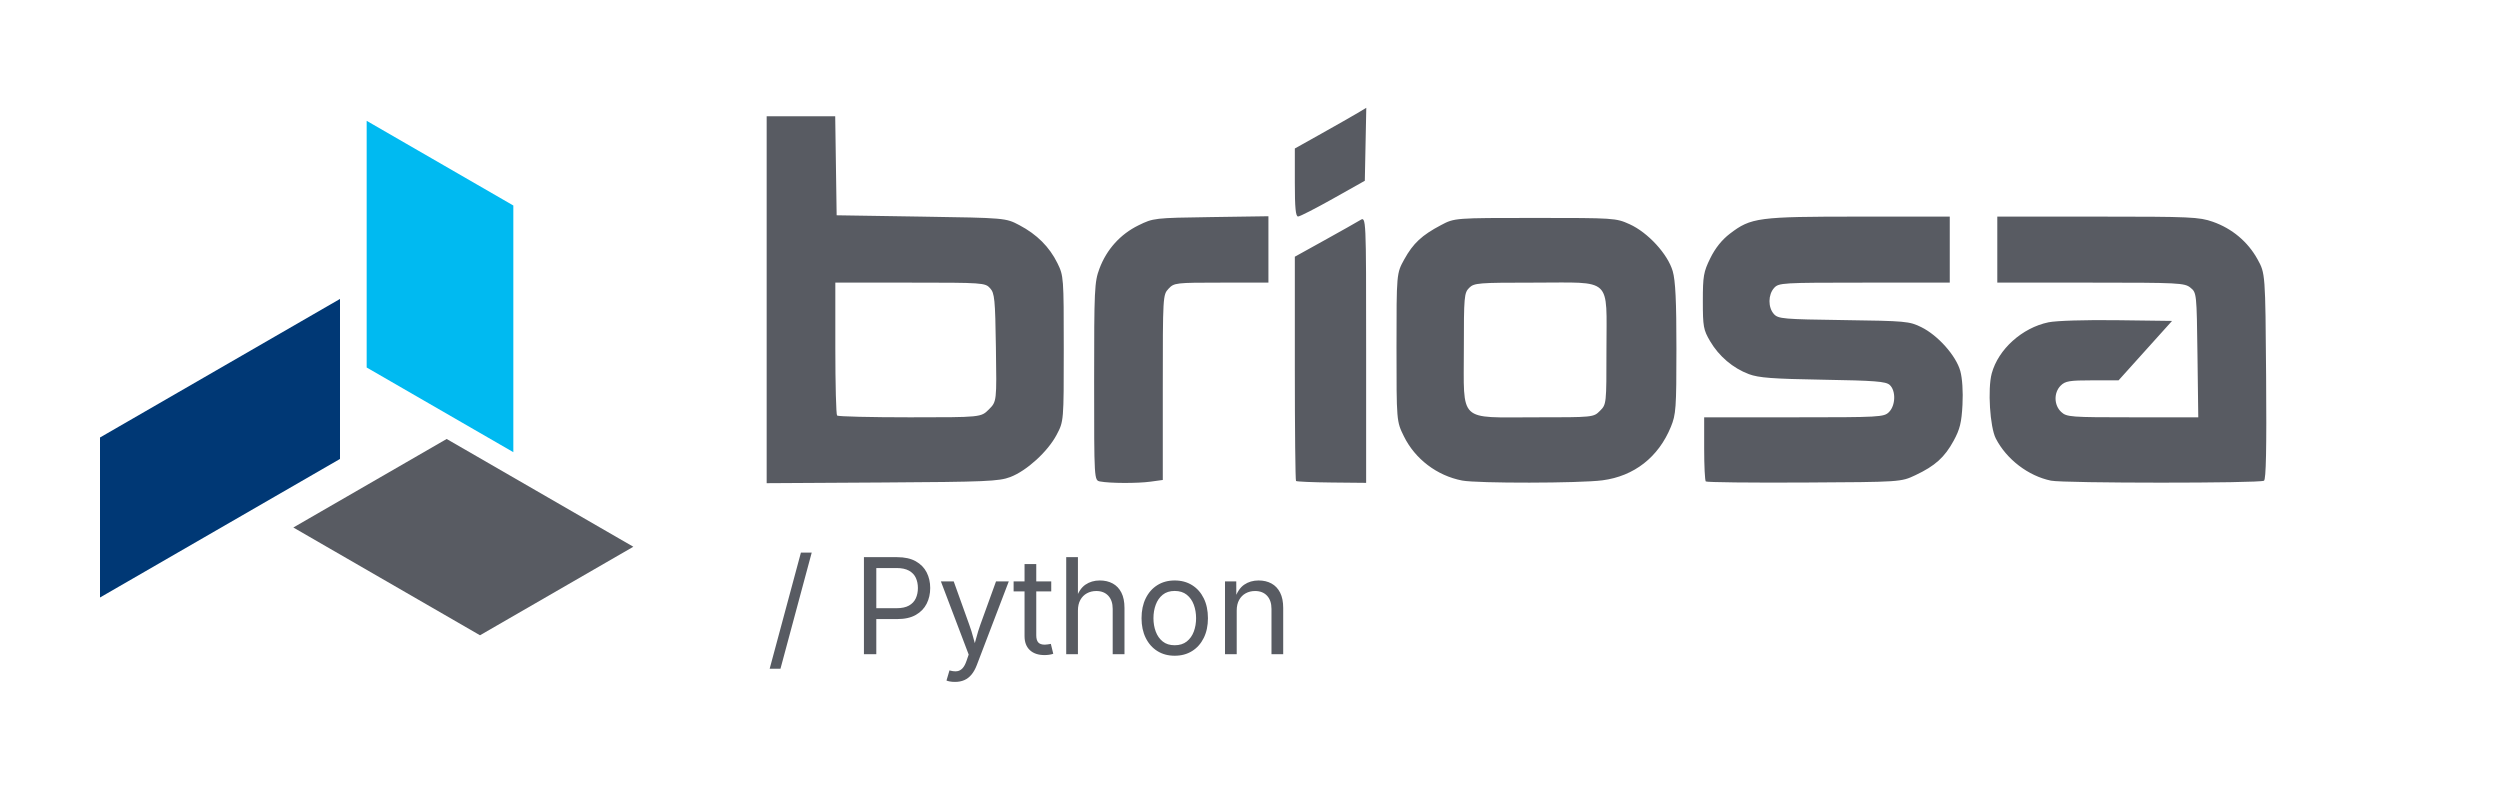
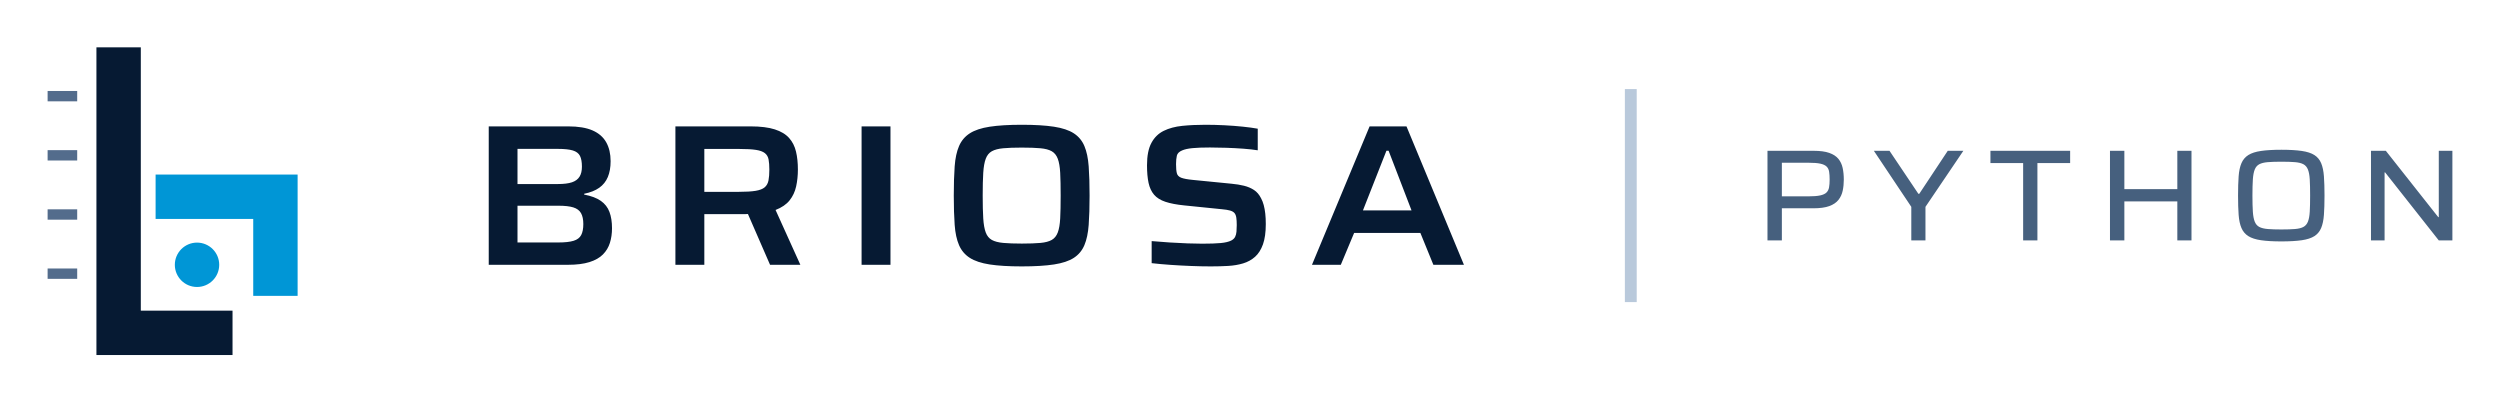
- <svg xmlns="http://www.w3.org/2000/svg" width="600" height="192" viewBox="0 0 600 192" role="img" aria-labelledby="title desc">
-   <path data-plane="left" fill="#003875" d="M24,105 L81.6,71.745 L81.6,110.145 L24,143.4 Z" />
-   <path data-plane="upper" fill="#00BAF1" d="M88,29 L123.2,49.323 L123.2,108.523 L88,88.2 Z" />
-   <path data-plane="lower" fill="#585B62" d="M70.4,126.6 L107.2,105.353 L152,131.219 L115.2,152.465 Z" />
-   <g data-part="briosa-wordmark" transform="translate(184 26) scale(0.6338)">
-     <path fill="#585B62" fill-rule="evenodd" d="M0.000,72.472 L0.000,3.000 L12.978,3.000 L25.956,3.000 L26.228,21.750 L26.500,40.500 L58.500,41.000 C90.500,41.500 90.500,41.500 95.717,44.250 C102.342,47.743 107.071,52.471 110.108,58.642 C112.455,63.408 112.500,64.020 112.500,91.000 C112.500,118.500 112.500,118.500 109.805,123.608 C106.439,129.988 98.473,137.252 92.244,139.619 C87.978,141.241 83.094,141.449 43.750,141.683 L0.000,141.944 L0.000,72.472 Z M126.250,141.294 C124.000,140.861 124.000,140.861 124.000,103.468 C124.000,68.474 124.129,65.731 126.008,60.708 C128.731,53.430 133.905,47.685 140.776,44.311 C146.439,41.530 146.733,41.497 168.250,41.180 L190.000,40.860 L190.000,53.430 L190.000,66.000 L172.174,66.000 C154.834,66.000 154.289,66.063 152.174,68.314 C150.027,70.600 150.000,71.069 150.000,105.679 L150.000,140.728 L145.360,141.364 C140.396,142.045 129.947,142.006 126.250,141.294 Z M200.446,141.113 C200.201,140.868 200.000,121.658 200.000,98.425 L200.000,56.183 L211.250,49.947 C217.438,46.518 223.512,43.091 224.750,42.333 C227.000,40.954 227.000,40.954 227.000,91.388 L227.000,141.821 L213.946,141.691 C206.767,141.619 200.692,141.359 200.446,141.113 Z M263.344,140.941 C253.814,139.095 245.518,132.790 241.290,124.182 C238.500,118.500 238.500,118.500 238.500,90.500 C238.500,62.500 238.500,62.500 241.454,57.167 C244.818,51.095 248.094,48.045 255.393,44.195 C260.500,41.500 260.500,41.500 291.000,41.500 C320.988,41.500 321.588,41.540 326.770,43.882 C333.710,47.018 341.218,55.195 343.095,61.661 C344.132,65.234 344.499,72.911 344.495,91.000 C344.491,113.610 344.328,115.896 342.385,120.634 C337.685,132.097 328.488,139.283 316.500,140.858 C307.910,141.988 269.058,142.048 263.344,140.941 Z M355.615,141.282 C355.277,140.943 355.000,135.342 355.000,128.833 L355.000,117.000 L389.000,117.000 C421.667,117.000 423.078,116.922 425.000,115.000 C427.511,112.489 427.647,106.893 425.250,104.734 C423.791,103.420 419.598,103.092 400.000,102.762 C380.975,102.441 375.633,102.040 371.944,100.655 C365.895,98.384 360.612,93.898 357.249,88.176 C354.722,83.877 354.500,82.653 354.500,73.000 C354.500,63.496 354.769,61.953 357.332,56.733 C359.198,52.932 361.721,49.778 364.734,47.477 C372.766,41.344 375.368,41.000 413.682,41.000 L448.000,41.000 L448.000,53.500 L448.000,66.000 L415.655,66.000 C384.511,66.000 383.242,66.075 381.488,68.013 C379.179,70.565 379.145,75.398 381.419,77.911 C383.046,79.708 384.951,79.872 407.836,80.185 C431.366,80.508 432.719,80.631 437.261,82.877 C443.539,85.981 450.364,93.657 451.981,99.433 C452.750,102.178 453.081,107.245 452.818,112.249 C452.465,118.971 451.840,121.524 449.488,125.845 C446.055,132.152 442.454,135.399 435.000,138.910 C429.500,141.500 429.500,141.500 392.865,141.698 C372.716,141.807 355.953,141.620 355.615,141.282 Z M486.344,140.989 C477.759,139.228 469.469,132.891 465.428,125.000 C463.218,120.685 462.314,106.240 463.889,100.404 C466.360,91.247 475.400,83.097 485.385,81.024 C488.349,80.409 499.324,80.073 511.347,80.229 L532.175,80.500 L522.049,91.750 L511.924,103.000 L501.962,103.000 C493.333,103.000 491.732,103.268 490.000,105.000 C487.338,107.662 487.428,112.389 490.189,114.961 C492.269,116.900 493.601,117.000 517.240,117.000 L542.103,117.000 L541.801,93.410 C541.502,69.993 541.483,69.806 539.139,67.910 C536.915,66.110 534.732,66.000 501.389,66.000 L466.000,66.000 L466.000,53.500 L466.000,41.000 L504.025,41.000 C539.214,41.000 542.465,41.146 547.621,42.958 C554.917,45.523 560.854,50.500 564.529,57.136 C567.500,62.500 567.500,62.500 567.795,101.413 C568.003,128.881 567.766,140.526 566.991,141.005 C565.376,142.004 491.217,141.989 486.344,140.989 Z M84.134,114.020 C87.115,111.039 87.115,111.039 86.807,90.622 C86.530,72.201 86.314,69.999 84.595,68.102 C82.744,66.060 81.880,66.000 54.345,66.000 L26.000,66.000 L26.000,90.833 C26.000,104.492 26.300,115.967 26.667,116.333 C27.033,116.700 39.443,117.000 54.244,117.000 C81.154,117.000 81.154,117.000 84.134,114.020 Z M315.545,114.545 C317.994,112.097 318.000,112.037 318.000,91.360 C318.000,63.582 320.590,66.000 290.826,66.000 C269.333,66.000 267.883,66.117 266.000,68.000 C264.127,69.873 264.000,71.333 264.000,91.045 C264.000,119.282 261.626,117.000 291.000,117.000 C313.091,117.000 313.091,117.000 315.545,114.545 Z M200.000,28.105 L200.000,15.211 L210.250,9.469 C215.887,6.310 221.975,2.843 223.779,1.764 L227.058,-0.199 L226.779,13.615 L226.500,27.429 L214.500,34.176 C207.900,37.886 201.938,40.940 201.250,40.961 C200.313,40.990 200.000,37.775 200.000,28.105 Z" />
+ <svg xmlns="http://www.w3.org/2000/svg" width="845" height="136" viewBox="0 0 845 136" role="img" aria-labelledby="title desc">
+   <g data-part="briosa-mark" transform="translate(-5.4064 6.5) scale(0.5)">
+     <path data-part="ticks" fill="#536C8C" d="M43 48.5H63V55.5H43ZM43 88.5H63V95.5H43ZM43 128.5H63V135.5H43ZM43 168.5H63V175.5H43Z" />
+     <path data-part="beam" fill="#061A33" d="M76 19V227H168V197H106V19Z" />
+     <path data-part="jaw" fill="#0096D6" d="M116 135H182V187H212V105H116Z" />
+     <circle data-part="point" cx="144" cy="166" r="15" fill="#0096D6" />
  </g>
-   <g transform="translate(184 157)">
-     <path fill="#585B62" d="M10.812 -24.375 3.312 3.5H0.719L8.219 -24.375Z  M23.344 0.0V-23.281H31.312Q34.031 -23.281 35.789 -22.289Q37.547 -21.297 38.398 -19.625Q39.25 -17.953 39.25 -15.875Q39.25 -13.797 38.398 -12.109Q37.547 -10.422 35.797 -9.422Q34.047 -8.422 31.328 -8.422H25.688V-11.031H31.188Q33.031 -11.031 34.156 -11.664Q35.281 -12.297 35.789 -13.398Q36.297 -14.5 36.297 -15.875Q36.297 -17.25 35.789 -18.336Q35.281 -19.422 34.148 -20.047Q33.016 -20.672 31.156 -20.672H26.312V0.0Z M43.156 6.328 43.875 3.891 44.172 3.969Q45.031 4.188 45.734 4.086Q46.438 3.984 47.0 3.391Q47.562 2.797 47.984 1.547L48.484 0.094L41.812 -17.469H44.891L48.609 -7.109Q49.203 -5.484 49.609 -3.891Q50.016 -2.297 50.469 -0.797H49.438Q49.891 -2.297 50.305 -3.898Q50.719 -5.5 51.297 -7.109L55.047 -17.469H58.109L50.438 2.609Q49.906 4.0 49.164 4.898Q48.422 5.797 47.438 6.227Q46.453 6.656 45.219 6.656Q44.469 6.656 43.922 6.547Q43.375 6.438 43.156 6.328Z M68.297 -17.469V-15.062H59.266V-17.469ZM61.891 -21.625H64.703V-4.531Q64.703 -3.359 65.18 -2.82Q65.656 -2.281 66.766 -2.281Q67.031 -2.281 67.445 -2.344Q67.859 -2.406 68.203 -2.469L68.781 -0.094Q68.344 0.062 67.789 0.141Q67.234 0.219 66.688 0.219Q64.422 0.219 63.156 -0.977Q61.891 -2.172 61.891 -4.312Z M74.703 -10.469V0.0H71.891V-23.281H74.703V-13.234H74.219Q75.016 -15.656 76.492 -16.672Q77.969 -17.688 79.953 -17.688Q81.719 -17.688 83.055 -16.961Q84.391 -16.234 85.133 -14.773Q85.875 -13.312 85.875 -11.094V0.0H83.047V-10.859Q83.047 -12.875 81.992 -14.016Q80.938 -15.156 79.109 -15.156Q77.859 -15.156 76.859 -14.609Q75.859 -14.062 75.281 -13.016Q74.703 -11.969 74.703 -10.469Z M97.922 0.375Q95.547 0.375 93.758 -0.75Q91.969 -1.875 90.969 -3.906Q89.969 -5.938 89.969 -8.625Q89.969 -11.359 90.969 -13.398Q91.969 -15.438 93.758 -16.562Q95.547 -17.688 97.922 -17.688Q100.312 -17.688 102.109 -16.562Q103.906 -15.438 104.906 -13.398Q105.906 -11.359 105.906 -8.625Q105.906 -5.938 104.906 -3.906Q103.906 -1.875 102.109 -0.75Q100.312 0.375 97.922 0.375ZM97.922 -2.141Q99.688 -2.141 100.828 -3.047Q101.969 -3.953 102.516 -5.43Q103.062 -6.906 103.062 -8.625Q103.062 -10.359 102.516 -11.852Q101.969 -13.344 100.828 -14.258Q99.688 -15.172 97.922 -15.172Q96.172 -15.172 95.047 -14.258Q93.922 -13.344 93.375 -11.859Q92.828 -10.375 92.828 -8.625Q92.828 -6.906 93.375 -5.43Q93.922 -3.953 95.047 -3.047Q96.172 -2.141 97.922 -2.141Z M112.812 -10.469V0.0H110.0V-17.469H112.703L112.719 -13.234H112.328Q113.125 -15.656 114.602 -16.672Q116.078 -17.688 118.062 -17.688Q119.828 -17.688 121.156 -16.961Q122.484 -16.234 123.227 -14.773Q123.969 -13.312 123.969 -11.094V0.0H121.156V-10.859Q121.156 -12.875 120.102 -14.016Q119.047 -15.156 117.219 -15.156Q115.969 -15.156 114.969 -14.609Q113.969 -14.062 113.391 -13.016Q112.812 -11.969 112.812 -10.469Z" />
+   <g data-part="briosa-wordmark" transform="translate(158.2985 89.5) scale(0.068)">
+     <path data-part="letters" fill="#061A33" d="M101.4 0V-688H496.34Q571.55 -688 617.58 -667.83Q663.6 -647.66 685.4 -608.73Q707.19 -569.79 707.19 -515.08Q707.19 -469.34 693.42 -436.41Q679.66 -403.47 650.69 -382.89Q621.72 -362.31 575.74 -353.06V-349Q628.42 -339 658.61 -317.73Q688.81 -296.45 701.47 -262.67Q714.13 -228.9 714.13 -181.76Q714.13 -142.38 703.74 -109.16Q693.34 -75.94 669 -51.37Q644.67 -26.8 601.98 -13.4Q559.28 0 494.94 0ZM244.35 -110.98H447.57Q495.93 -110.98 523.08 -119.25Q550.23 -127.53 560.87 -147.71Q571.52 -167.88 571.52 -202.59Q571.52 -236.58 560.07 -256.76Q548.63 -276.94 521.91 -285.28Q495.19 -293.62 447.57 -293.62H244.35ZM244.35 -401.38H444.97Q489.34 -401.38 515.08 -410.08Q540.82 -418.79 552.69 -437.87Q564.57 -456.94 564.57 -487.81Q564.57 -522.35 554.86 -541.41Q545.16 -560.47 519.31 -568.31Q493.46 -576.15 444.97 -576.15H244.35ZM1029.27 0V-688H1402.58Q1476.85 -688 1523.28 -673.07Q1569.72 -658.13 1594.58 -630.07Q1619.45 -602 1628.75 -562.47Q1638.06 -522.94 1638.06 -473.62Q1638.06 -429.1 1629.39 -389.66Q1620.72 -350.23 1596.94 -320.36Q1573.17 -290.49 1527.09 -272.49L1650.32 0H1499.7L1372.12 -292.96L1434.59 -270.38Q1418.72 -256.44 1402.99 -254.07Q1387.25 -251.7 1372.31 -251.7H1173.01V0ZM1173.01 -362.62H1344.34Q1397.65 -362.62 1428.1 -367.66Q1458.55 -372.7 1473.13 -385.21Q1487.7 -397.72 1491.94 -419.26Q1496.18 -440.81 1496.18 -473.1Q1496.18 -503.64 1492.37 -523.52Q1488.57 -543.4 1474 -554.97Q1459.42 -566.55 1429.84 -571.15Q1400.25 -575.76 1347.81 -575.76H1173.01ZM1954.66 0V-688H2098.28V0ZM2751.07 8Q2654.1 8 2591.5 -1.63Q2528.91 -11.26 2492.71 -34.4Q2456.51 -57.53 2439.14 -97.53Q2421.78 -137.53 2417.34 -198.4Q2412.91 -259.26 2412.91 -343.87Q2412.91 -428.47 2417.34 -489.34Q2421.78 -550.21 2439.14 -590.27Q2456.51 -630.34 2492.71 -653.54Q2528.91 -676.74 2591.69 -686.37Q2654.47 -696 2751.28 -696Q2848.1 -696 2910.88 -686.37Q2973.66 -676.74 3009.42 -653.54Q3045.19 -630.34 3062.12 -590.27Q3079.06 -550.21 3083.49 -489.34Q3087.92 -428.47 3087.92 -343.87Q3087.92 -259.26 3083.49 -198.4Q3079.06 -137.53 3062.12 -97.53Q3045.19 -57.53 3009.51 -34.4Q2973.82 -11.26 2910.93 -1.63Q2848.05 8 2751.07 8ZM2751.28 -105.43Q2807.92 -105.43 2843.75 -108.73Q2879.59 -112.03 2899.94 -123.6Q2920.29 -135.17 2929.93 -160.89Q2939.57 -186.6 2941.87 -230.75Q2944.18 -274.9 2944.18 -343.87Q2944.18 -412.96 2941.87 -457.05Q2939.57 -501.13 2929.93 -526.92Q2920.29 -552.7 2899.94 -564.33Q2879.59 -575.97 2843.63 -579.27Q2807.67 -582.57 2750.85 -582.57Q2695.04 -582.57 2659.01 -579.27Q2622.98 -575.97 2602.19 -564.43Q2581.41 -552.89 2571.77 -527.01Q2562.13 -501.13 2559.39 -457.05Q2556.65 -412.96 2556.65 -343.87Q2556.65 -274.9 2559.39 -230.75Q2562.13 -186.6 2571.77 -160.79Q2581.41 -134.98 2602.19 -123.51Q2622.98 -112.03 2659.13 -108.73Q2695.28 -105.43 2751.28 -105.43ZM3690.55 8Q3645.62 8 3592.83 5.93Q3540.04 3.87 3489.14 0.3Q3438.25 -3.26 3396.51 -8.13V-117.77Q3440.38 -113.9 3486.65 -110.9Q3532.93 -107.9 3575.57 -106.4Q3618.21 -104.9 3647.81 -104.9Q3706.97 -104.9 3740.32 -108.14Q3773.67 -111.37 3792.08 -120.58Q3805.89 -127.92 3811.36 -138.87Q3816.84 -149.81 3818.14 -164.92Q3819.44 -180.04 3819.44 -197.45Q3819.44 -219.74 3817.24 -234.42Q3815.04 -249.1 3808.02 -257.3Q3800.99 -265.51 3786 -269.75Q3771.01 -273.98 3746.42 -276.12L3558.4 -295.19Q3501.44 -300.93 3464.79 -313.15Q3428.13 -325.38 3408.49 -348.37Q3388.85 -371.36 3381.12 -407.09Q3373.38 -442.81 3373.38 -494.68Q3373.38 -565.15 3395.21 -605.78Q3417.04 -646.42 3456.44 -665.81Q3495.83 -685.21 3548.79 -690.6Q3601.76 -696 3663.89 -696Q3709.62 -696 3757.95 -693.57Q3806.28 -691.13 3850.01 -686.57Q3893.74 -682 3923.79 -676.47V-569.1Q3893.13 -574.1 3852.24 -577.1Q3811.34 -580.1 3767.91 -581.6Q3724.47 -583.1 3686 -583.1Q3632.75 -583.1 3599.46 -579.86Q3566.17 -576.63 3547.75 -568.42Q3525.6 -559.21 3521.66 -542.06Q3517.73 -524.91 3517.73 -500.15Q3517.73 -470.92 3521.66 -455.31Q3525.6 -439.7 3543.5 -432.72Q3561.41 -425.75 3601.83 -421.88L3793.66 -402.94Q3827.13 -399.94 3855.37 -392.94Q3883.6 -385.94 3905.17 -371.81Q3926.74 -357.68 3940.4 -330.55Q3948.4 -315.94 3953.53 -296.81Q3958.66 -277.68 3961.23 -254.52Q3963.79 -231.36 3963.79 -202.17Q3963.79 -141.04 3949.73 -101.64Q3935.66 -62.24 3910.53 -39.78Q3885.4 -17.32 3851.13 -6.99Q3816.87 3.34 3776.04 5.67Q3735.21 8 3690.55 8ZM4193.38 0 4479.8 -688H4663.13L4948.68 0H4796.78L4732.19 -158.36H4402.87L4336.67 0ZM4446.66 -270.21H4688.27L4574.26 -566.83H4563.4Z" />
+   </g>
+   <rect x="549.208" y="30.108" width="4" height="72" fill="#B9C9DB" />
+   <g transform="translate(592.4628 81.244) scale(0.044)">
+     <path fill="#46607E" d="M112.4 0V-688H467.28Q541.45 -688 587.21 -671.84Q632.98 -655.67 657.08 -626.26Q681.18 -596.84 689.95 -556.07Q698.72 -515.3 698.72 -466.77Q698.72 -421.75 690.29 -381.74Q681.86 -341.73 657.76 -311.05Q633.65 -280.38 587.47 -263.38Q541.28 -246.38 464.77 -246.38H222.89V0ZM222.89 -338.13H425.94Q483.6 -338.13 516.5 -345.11Q549.41 -352.09 565.07 -367.05Q580.74 -382.02 585.32 -406.49Q589.9 -430.96 589.9 -466.77Q589.9 -502.59 585.9 -527.47Q581.9 -552.36 566.24 -567.32Q550.57 -582.29 518.5 -589.27Q486.43 -596.25 429.29 -596.25H222.89ZM1217.19 0V-257.56L929.61 -688H1049.77L1271.37 -357.85H1278.53L1497.27 -688H1617.11L1326.01 -257.56V0ZM2076.34 0V-593.74H1825.1V-688H2437.39V-593.74H2185.99V0ZM2743.4 0V-688H2853.89V-393.46H3260.74V-688H3369.55V0H3260.74V-299.19H2853.89V0ZM4059.94 8Q3965.12 8 3903.61 -1.01Q3842.1 -10.02 3806.42 -32.45Q3770.75 -54.88 3753.49 -94.72Q3736.24 -134.55 3731.74 -195.96Q3727.24 -257.37 3727.24 -344Q3727.24 -430.63 3731.74 -492.04Q3736.24 -553.45 3753.49 -593.28Q3770.75 -633.12 3806.42 -655.55Q3842.1 -677.98 3903.79 -686.99Q3965.48 -696 4060.14 -696Q4154.8 -696 4216.49 -686.99Q4278.18 -677.98 4313.44 -655.55Q4348.7 -633.12 4365.53 -593.28Q4382.37 -553.45 4386.87 -492.04Q4391.37 -430.63 4391.37 -344Q4391.37 -257.37 4386.87 -195.96Q4382.37 -134.55 4365.53 -94.72Q4348.7 -54.88 4313.52 -32.45Q4278.34 -10.02 4216.55 -1.01Q4154.75 8 4059.94 8ZM4060.14 -83.75Q4124.16 -83.75 4164.99 -87.17Q4205.82 -90.59 4229.29 -103.17Q4252.76 -115.76 4263.99 -143.72Q4275.23 -171.69 4278.05 -219.97Q4280.88 -268.25 4280.88 -344Q4280.88 -419.75 4278.05 -468.03Q4275.23 -516.31 4263.99 -544.28Q4252.76 -572.24 4229.29 -584.83Q4205.82 -597.41 4164.87 -600.83Q4123.92 -604.25 4059.73 -604.25Q3996.37 -604.25 3955.41 -600.83Q3914.46 -597.41 3890.57 -584.92Q3866.69 -572.43 3855.45 -544.37Q3844.22 -516.31 3840.97 -468.03Q3837.73 -419.75 3837.73 -344Q3837.73 -268.25 3840.97 -219.97Q3844.22 -171.69 3855.45 -143.63Q3866.69 -115.57 3890.57 -103.08Q3914.46 -90.59 3955.53 -87.17Q3996.6 -83.75 4060.14 -83.75ZM4748.4 0V-688H4862.43L5265.23 -178.34H5269.25V-688H5373.72V0H5268.9L4856.89 -522.21H4852.87V0Z" />
  </g>
</svg>
